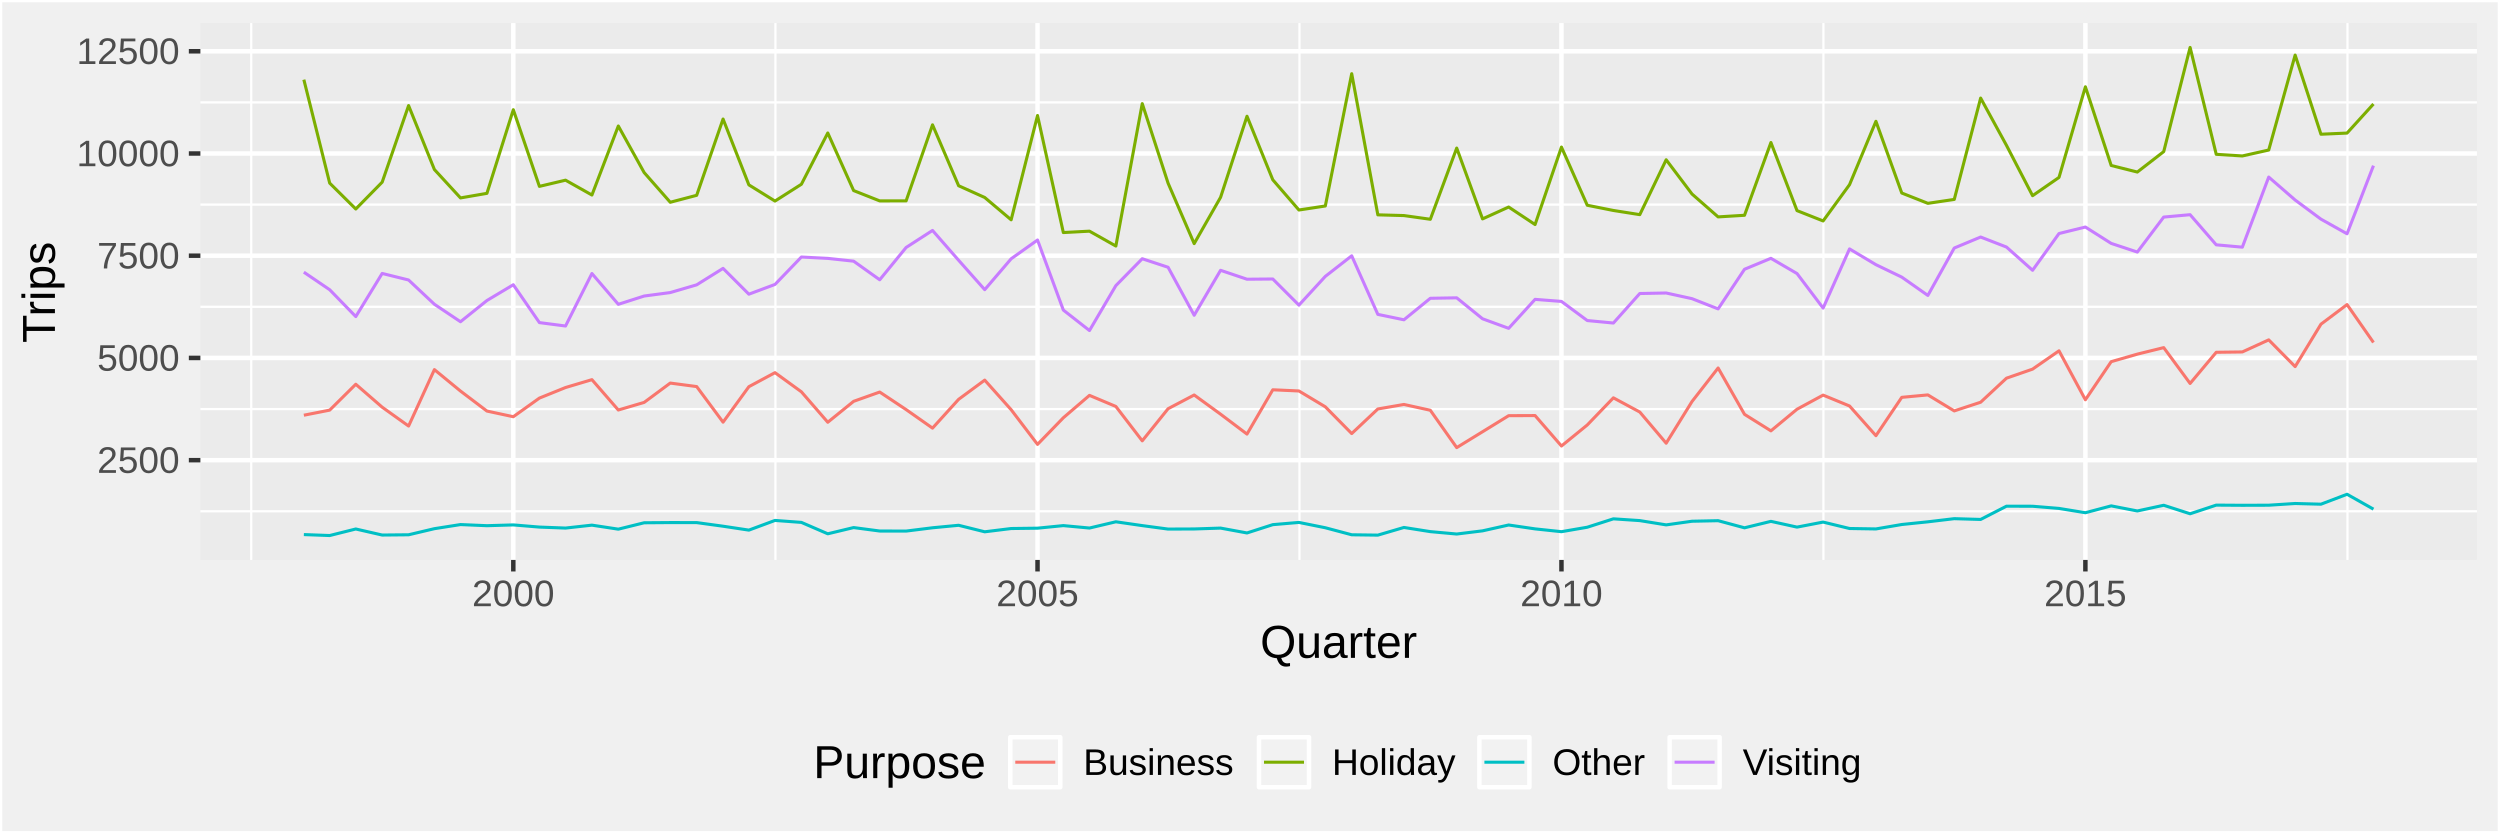
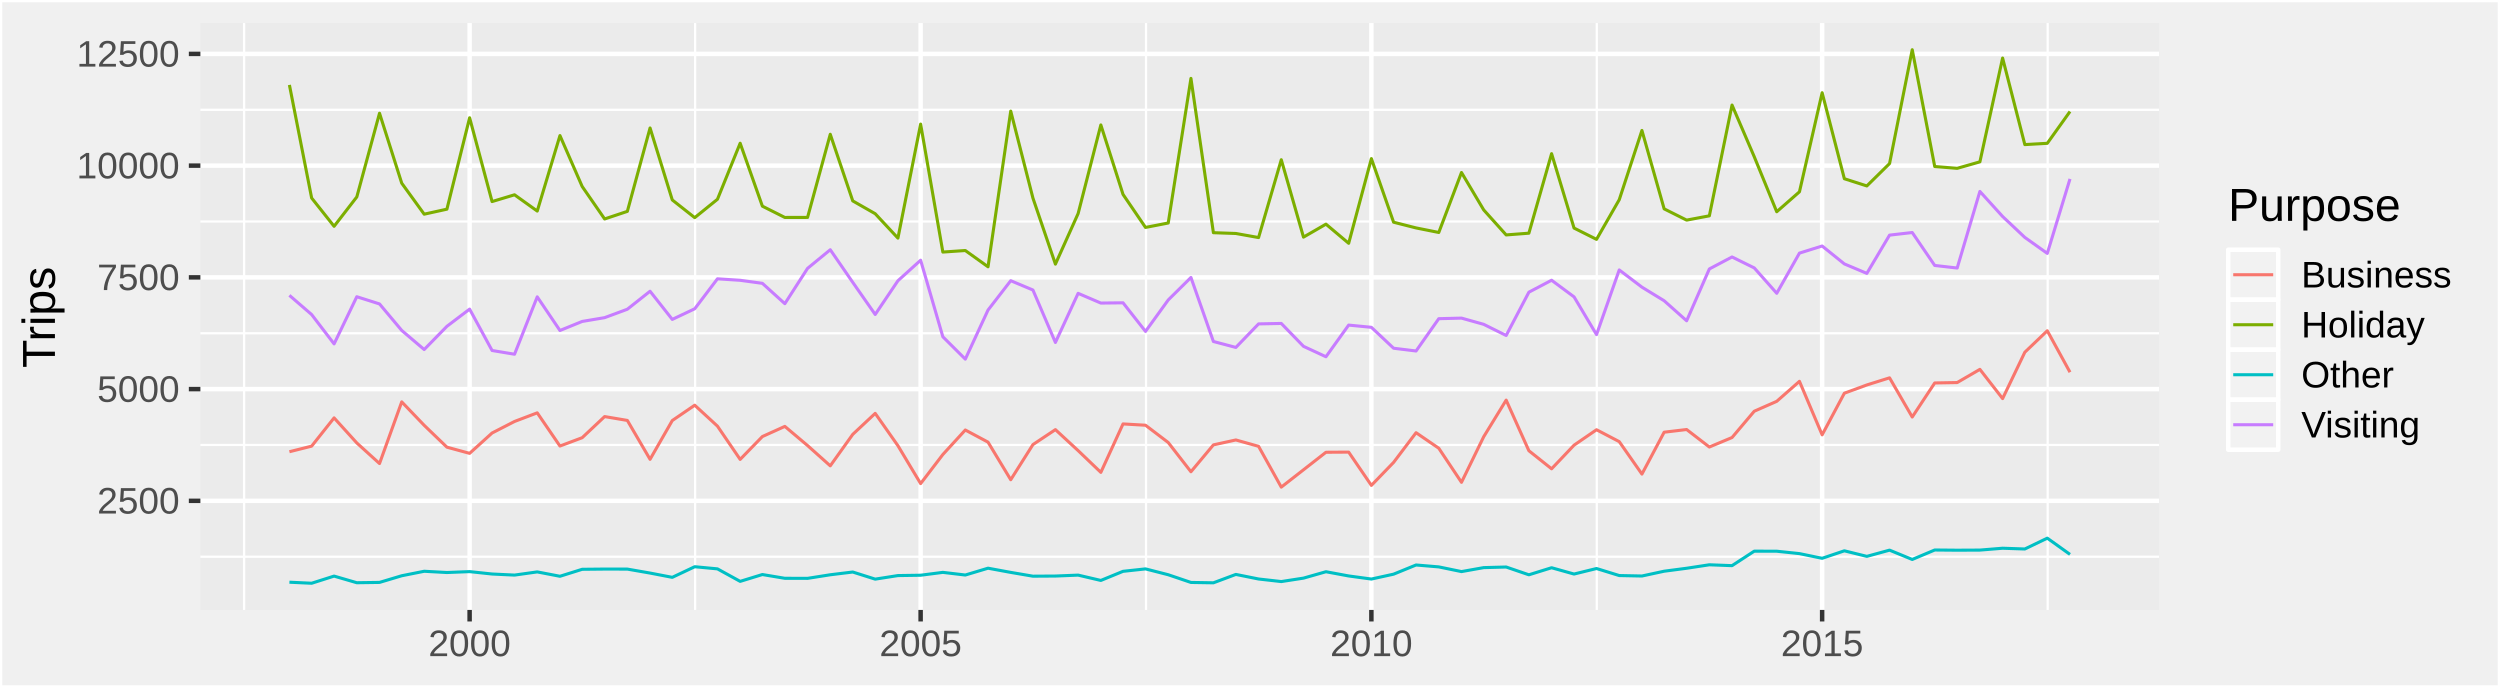
- <svg xmlns="http://www.w3.org/2000/svg" viewBox="0 0 864.00 288.00">
+ <svg xmlns="http://www.w3.org/2000/svg" viewBox="0 0 864.00 237.60">
  <defs>
    <style type="text/css">
    line, polyline, polygon, path, rect, circle {
      fill: none;
      stroke: #000000;
      stroke-linecap: round;
      stroke-linejoin: round;
      stroke-miterlimit: 10.00;
    }
  </style>
  </defs>
  <rect width="100%" height="100%" style="stroke: none; fill: none;" />
-   <rect x="0.00" y="0.00" width="864.00" height="288.00" style="stroke-width: 1.55; stroke: #FFFFFF;" />
+   <rect x="0.00" y="0.00" width="864.00" height="237.60" style="stroke-width: 1.55; stroke: #FFFFFF;" />
  <defs>
-     <clipPath id="cpNjkuMjV8ODU2LjAzfDE5My41Mnw3Ljk3">
-       <rect x="69.25" y="7.97" width="786.78" height="185.55" />
+     <clipPath id="cpNjkuMjV8NzQ2LjE2fDIxMC43OXw3Ljk3">
+       <rect x="69.25" y="7.97" width="676.91" height="202.82" />
    </clipPath>
  </defs>
-   <rect x="69.25" y="7.97" width="786.78" height="185.55" style="stroke-width: 1.55; stroke: none; fill: #EBEBEB;" clip-path="url(#cpNjkuMjV8ODU2LjAzfDE5My41Mnw3Ljk3)" />
-   <polyline points="69.25,176.69 856.03,176.69 " style="stroke-width: 0.78; stroke: #FFFFFF; stroke-linecap: butt;" clip-path="url(#cpNjkuMjV8ODU2LjAzfDE5My41Mnw3Ljk3)" />
-   <polyline points="69.25,141.37 856.03,141.37 " style="stroke-width: 0.78; stroke: #FFFFFF; stroke-linecap: butt;" clip-path="url(#cpNjkuMjV8ODU2LjAzfDE5My41Mnw3Ljk3)" />
-   <polyline points="69.25,106.04 856.03,106.04 " style="stroke-width: 0.78; stroke: #FFFFFF; stroke-linecap: butt;" clip-path="url(#cpNjkuMjV8ODU2LjAzfDE5My41Mnw3Ljk3)" />
-   <polyline points="69.25,70.71 856.03,70.71 " style="stroke-width: 0.78; stroke: #FFFFFF; stroke-linecap: butt;" clip-path="url(#cpNjkuMjV8ODU2LjAzfDE5My41Mnw3Ljk3)" />
-   <polyline points="69.25,35.38 856.03,35.38 " style="stroke-width: 0.78; stroke: #FFFFFF; stroke-linecap: butt;" clip-path="url(#cpNjkuMjV8ODU2LjAzfDE5My41Mnw3Ljk3)" />
-   <polyline points="86.82,193.52 86.82,7.97 " style="stroke-width: 0.78; stroke: #FFFFFF; stroke-linecap: butt;" clip-path="url(#cpNjkuMjV8ODU2LjAzfDE5My41Mnw3Ljk3)" />
-   <polyline points="267.99,193.52 267.99,7.97 " style="stroke-width: 0.78; stroke: #FFFFFF; stroke-linecap: butt;" clip-path="url(#cpNjkuMjV8ODU2LjAzfDE5My41Mnw3Ljk3)" />
-   <polyline points="449.10,193.52 449.10,7.97 " style="stroke-width: 0.78; stroke: #FFFFFF; stroke-linecap: butt;" clip-path="url(#cpNjkuMjV8ODU2LjAzfDE5My41Mnw3Ljk3)" />
-   <polyline points="630.17,193.52 630.17,7.97 " style="stroke-width: 0.78; stroke: #FFFFFF; stroke-linecap: butt;" clip-path="url(#cpNjkuMjV8ODU2LjAzfDE5My41Mnw3Ljk3)" />
-   <polyline points="811.29,193.52 811.29,7.97 " style="stroke-width: 0.78; stroke: #FFFFFF; stroke-linecap: butt;" clip-path="url(#cpNjkuMjV8ODU2LjAzfDE5My41Mnw3Ljk3)" />
-   <polyline points="69.25,159.03 856.03,159.03 " style="stroke-width: 1.55; stroke: #FFFFFF; stroke-linecap: butt;" clip-path="url(#cpNjkuMjV8ODU2LjAzfDE5My41Mnw3Ljk3)" />
-   <polyline points="69.25,123.70 856.03,123.70 " style="stroke-width: 1.55; stroke: #FFFFFF; stroke-linecap: butt;" clip-path="url(#cpNjkuMjV8ODU2LjAzfDE5My41Mnw3Ljk3)" />
-   <polyline points="69.25,88.37 856.03,88.37 " style="stroke-width: 1.55; stroke: #FFFFFF; stroke-linecap: butt;" clip-path="url(#cpNjkuMjV8ODU2LjAzfDE5My41Mnw3Ljk3)" />
-   <polyline points="69.25,53.05 856.03,53.05 " style="stroke-width: 1.55; stroke: #FFFFFF; stroke-linecap: butt;" clip-path="url(#cpNjkuMjV8ODU2LjAzfDE5My41Mnw3Ljk3)" />
-   <polyline points="69.25,17.72 856.03,17.72 " style="stroke-width: 1.55; stroke: #FFFFFF; stroke-linecap: butt;" clip-path="url(#cpNjkuMjV8ODU2LjAzfDE5My41Mnw3Ljk3)" />
-   <polyline points="177.40,193.52 177.40,7.97 " style="stroke-width: 1.55; stroke: #FFFFFF; stroke-linecap: butt;" clip-path="url(#cpNjkuMjV8ODU2LjAzfDE5My41Mnw3Ljk3)" />
-   <polyline points="358.57,193.52 358.57,7.97 " style="stroke-width: 1.55; stroke: #FFFFFF; stroke-linecap: butt;" clip-path="url(#cpNjkuMjV8ODU2LjAzfDE5My41Mnw3Ljk3)" />
-   <polyline points="539.64,193.52 539.64,7.97 " style="stroke-width: 1.55; stroke: #FFFFFF; stroke-linecap: butt;" clip-path="url(#cpNjkuMjV8ODU2LjAzfDE5My41Mnw3Ljk3)" />
-   <polyline points="720.71,193.52 720.71,7.97 " style="stroke-width: 1.55; stroke: #FFFFFF; stroke-linecap: butt;" clip-path="url(#cpNjkuMjV8ODU2LjAzfDE5My41Mnw3Ljk3)" />
-   <polyline points="105.01,143.50 113.94,141.74 122.96,132.80 132.08,140.72 141.21,147.24 150.13,127.74 159.15,135.15 168.28,142.06 177.40,144.02 186.42,137.58 195.45,133.93 204.57,131.21 213.69,141.70 222.62,139.07 231.64,132.39 240.77,133.60 249.89,145.90 258.81,133.64 267.84,128.79 276.96,135.41 286.08,145.93 295.01,138.70 304.03,135.49 313.15,141.55 322.28,147.96 331.30,138.01 340.32,131.37 349.45,141.59 358.57,153.58 367.49,144.38 376.52,136.64 385.64,140.47 394.76,152.35 403.69,141.25 412.71,136.51 421.83,143.14 430.96,150.02 439.88,134.71 448.91,135.12 458.03,140.59 467.15,149.84 476.18,141.34 485.20,139.78 494.32,141.79 503.44,154.69 512.37,149.21 521.39,143.66 530.52,143.62 539.64,154.14 548.56,146.87 557.59,137.49 566.71,142.40 575.83,153.17 584.76,138.76 593.78,127.18 602.90,143.19 612.03,148.90 621.05,141.43 630.07,136.55 639.20,140.31 648.32,150.57 657.25,137.32 666.27,136.48 675.39,142.01 684.51,139.01 693.44,130.70 702.46,127.57 711.59,121.24 720.71,138.16 729.63,124.99 738.66,122.39 747.78,120.14 756.90,132.52 765.93,121.75 774.95,121.63 784.07,117.46 793.20,126.70 802.12,112.04 811.14,105.26 820.27,118.36 " style="stroke-width: 1.07; stroke: #F8766D; stroke-linecap: butt;" clip-path="url(#cpNjkuMjV8ODU2LjAzfDE5My41Mnw3Ljk3)" />
-   <polyline points="105.01,27.53 113.94,63.28 122.96,72.23 132.08,62.95 141.21,36.49 150.13,58.59 159.15,68.40 168.28,66.82 177.40,37.92 186.42,64.41 195.45,62.27 204.57,67.40 213.69,43.55 222.62,59.64 231.64,69.90 240.77,67.50 249.89,41.14 258.81,63.89 267.84,69.49 276.96,63.68 286.08,45.96 295.01,65.86 304.03,69.43 313.15,69.42 322.28,43.14 331.30,64.19 340.32,68.25 349.45,75.96 358.57,39.92 367.49,80.37 376.52,79.89 385.64,85.03 394.76,35.82 403.69,63.31 412.71,84.19 421.83,68.19 430.96,40.18 439.88,62.14 448.91,72.58 458.03,71.19 467.15,25.47 476.18,74.25 485.20,74.50 494.32,75.78 503.44,51.18 512.37,75.65 521.39,71.55 530.52,77.60 539.64,50.83 548.56,70.94 557.59,72.74 566.71,74.18 575.83,55.22 584.76,67.05 593.78,74.96 602.90,74.40 612.03,49.26 621.05,72.79 630.07,76.36 639.20,63.82 648.32,41.93 657.25,66.71 666.27,70.27 675.39,68.92 684.51,33.90 693.44,50.24 702.46,67.63 711.59,61.32 720.71,30.00 729.63,57.19 738.66,59.46 747.78,52.40 756.90,16.40 765.93,53.33 774.95,53.90 784.07,51.85 793.20,19.04 802.12,46.39 811.14,45.99 820.27,35.94 " style="stroke-width: 1.07; stroke: #7CAE00; stroke-linecap: butt;" clip-path="url(#cpNjkuMjV8ODU2LjAzfDE5My41Mnw3Ljk3)" />
-   <polyline points="105.01,184.75 113.94,185.08 122.96,182.82 132.08,184.91 141.21,184.82 150.13,182.71 159.15,181.29 168.28,181.68 177.40,181.41 186.42,182.16 195.45,182.50 204.57,181.49 213.69,182.88 222.62,180.67 231.64,180.60 240.77,180.61 249.89,181.86 258.81,183.21 267.84,179.86 276.96,180.54 286.08,184.48 295.01,182.33 304.03,183.52 313.15,183.54 322.28,182.40 331.30,181.54 340.32,183.79 349.45,182.66 358.57,182.54 367.49,181.65 376.52,182.49 385.64,180.33 394.76,181.65 403.69,182.85 412.71,182.81 421.83,182.51 430.96,184.19 439.88,181.32 448.91,180.55 458.03,182.39 467.15,184.82 476.18,184.94 485.20,182.29 494.32,183.73 503.44,184.56 512.37,183.46 521.39,181.44 530.52,182.78 539.64,183.75 548.56,182.21 557.59,179.31 566.71,179.92 575.83,181.40 584.76,180.14 593.78,179.95 602.90,182.41 612.03,180.18 621.05,182.17 630.07,180.43 639.20,182.65 648.32,182.80 657.25,181.27 666.27,180.34 675.39,179.25 684.51,179.52 693.44,174.94 702.46,174.96 711.59,175.71 720.71,177.20 729.63,174.83 738.66,176.59 747.78,174.62 756.90,177.56 765.93,174.57 774.95,174.63 784.07,174.60 793.20,174.01 802.12,174.25 811.14,170.82 820.27,175.96 " style="stroke-width: 1.07; stroke: #00BFC4; stroke-linecap: butt;" clip-path="url(#cpNjkuMjV8ODU2LjAzfDE5My41Mnw3Ljk3)" />
-   <polyline points="105.01,94.06 113.94,100.13 122.96,109.41 132.08,94.50 141.21,96.77 150.13,105.15 159.15,111.19 168.28,103.86 177.40,98.41 186.42,111.49 195.45,112.67 204.57,94.53 213.69,105.17 222.62,102.31 231.64,101.11 240.77,98.44 249.89,92.75 258.81,101.67 267.84,98.30 276.96,88.83 286.08,89.30 295.01,90.26 304.03,96.69 313.15,85.53 322.28,79.64 331.30,89.95 340.32,100.11 349.45,89.44 358.57,82.95 367.49,107.16 376.52,114.23 385.64,98.71 394.76,89.42 403.69,92.37 412.71,108.95 421.83,93.42 430.96,96.50 439.88,96.42 448.91,105.45 458.03,95.52 467.15,88.41 476.18,108.65 485.20,110.52 494.32,103.09 503.44,102.93 512.37,110.17 521.39,113.47 530.52,103.46 539.64,104.17 548.56,110.78 557.59,111.64 566.71,101.44 575.83,101.26 584.76,103.22 593.78,106.75 602.90,93.06 612.03,89.28 621.05,94.54 630.07,106.47 639.20,86.02 648.32,91.47 657.25,95.77 666.27,102.10 675.39,85.72 684.51,81.92 693.44,85.38 702.46,93.41 711.59,80.71 720.71,78.46 729.63,84.12 738.66,87.11 747.78,75.02 756.90,74.20 765.93,84.61 774.95,85.42 784.07,61.20 793.20,69.13 802.12,75.74 811.14,80.79 820.27,57.25 " style="stroke-width: 1.07; stroke: #C77CFF; stroke-linecap: butt;" clip-path="url(#cpNjkuMjV8ODU2LjAzfDE5My41Mnw3Ljk3)" />
+   <rect x="69.25" y="7.97" width="676.91" height="202.82" style="stroke-width: 1.55; stroke: none; fill: #EBEBEB;" clip-path="url(#cpNjkuMjV8NzQ2LjE2fDIxMC43OXw3Ljk3)" />
+   <polyline points="69.25,192.40 746.16,192.40 " style="stroke-width: 0.78; stroke: #FFFFFF; stroke-linecap: butt;" clip-path="url(#cpNjkuMjV8NzQ2LjE2fDIxMC43OXw3Ljk3)" />
+   <polyline points="69.25,153.78 746.16,153.78 " style="stroke-width: 0.78; stroke: #FFFFFF; stroke-linecap: butt;" clip-path="url(#cpNjkuMjV8NzQ2LjE2fDIxMC43OXw3Ljk3)" />
+   <polyline points="69.25,115.17 746.16,115.17 " style="stroke-width: 0.78; stroke: #FFFFFF; stroke-linecap: butt;" clip-path="url(#cpNjkuMjV8NzQ2LjE2fDIxMC43OXw3Ljk3)" />
+   <polyline points="69.25,76.55 746.16,76.55 " style="stroke-width: 0.78; stroke: #FFFFFF; stroke-linecap: butt;" clip-path="url(#cpNjkuMjV8NzQ2LjE2fDIxMC43OXw3Ljk3)" />
+   <polyline points="69.25,37.94 746.16,37.94 " style="stroke-width: 0.78; stroke: #FFFFFF; stroke-linecap: butt;" clip-path="url(#cpNjkuMjV8NzQ2LjE2fDIxMC43OXw3Ljk3)" />
+   <polyline points="84.36,210.79 84.36,7.97 " style="stroke-width: 0.78; stroke: #FFFFFF; stroke-linecap: butt;" clip-path="url(#cpNjkuMjV8NzQ2LjE2fDIxMC43OXw3Ljk3)" />
+   <polyline points="240.23,210.79 240.23,7.97 " style="stroke-width: 0.78; stroke: #FFFFFF; stroke-linecap: butt;" clip-path="url(#cpNjkuMjV8NzQ2LjE2fDIxMC43OXw3Ljk3)" />
+   <polyline points="396.06,210.79 396.06,7.97 " style="stroke-width: 0.78; stroke: #FFFFFF; stroke-linecap: butt;" clip-path="url(#cpNjkuMjV8NzQ2LjE2fDIxMC43OXw3Ljk3)" />
+   <polyline points="551.84,210.79 551.84,7.97 " style="stroke-width: 0.78; stroke: #FFFFFF; stroke-linecap: butt;" clip-path="url(#cpNjkuMjV8NzQ2LjE2fDIxMC43OXw3Ljk3)" />
+   <polyline points="707.67,210.79 707.67,7.97 " style="stroke-width: 0.78; stroke: #FFFFFF; stroke-linecap: butt;" clip-path="url(#cpNjkuMjV8NzQ2LjE2fDIxMC43OXw3Ljk3)" />
+   <polyline points="69.25,173.09 746.16,173.09 " style="stroke-width: 1.55; stroke: #FFFFFF; stroke-linecap: butt;" clip-path="url(#cpNjkuMjV8NzQ2LjE2fDIxMC43OXw3Ljk3)" />
+   <polyline points="69.25,134.48 746.16,134.48 " style="stroke-width: 1.55; stroke: #FFFFFF; stroke-linecap: butt;" clip-path="url(#cpNjkuMjV8NzQ2LjE2fDIxMC43OXw3Ljk3)" />
+   <polyline points="69.25,95.86 746.16,95.86 " style="stroke-width: 1.55; stroke: #FFFFFF; stroke-linecap: butt;" clip-path="url(#cpNjkuMjV8NzQ2LjE2fDIxMC43OXw3Ljk3)" />
+   <polyline points="69.25,57.24 746.16,57.24 " style="stroke-width: 1.55; stroke: #FFFFFF; stroke-linecap: butt;" clip-path="url(#cpNjkuMjV8NzQ2LjE2fDIxMC43OXw3Ljk3)" />
+   <polyline points="69.25,18.63 746.16,18.63 " style="stroke-width: 1.55; stroke: #FFFFFF; stroke-linecap: butt;" clip-path="url(#cpNjkuMjV8NzQ2LjE2fDIxMC43OXw3Ljk3)" />
+   <polyline points="162.30,210.79 162.30,7.97 " style="stroke-width: 1.55; stroke: #FFFFFF; stroke-linecap: butt;" clip-path="url(#cpNjkuMjV8NzQ2LjE2fDIxMC43OXw3Ljk3)" />
+   <polyline points="318.17,210.79 318.17,7.97 " style="stroke-width: 1.55; stroke: #FFFFFF; stroke-linecap: butt;" clip-path="url(#cpNjkuMjV8NzQ2LjE2fDIxMC43OXw3Ljk3)" />
+   <polyline points="473.95,210.79 473.95,7.97 " style="stroke-width: 1.55; stroke: #FFFFFF; stroke-linecap: butt;" clip-path="url(#cpNjkuMjV8NzQ2LjE2fDIxMC43OXw3Ljk3)" />
+   <polyline points="629.73,210.79 629.73,7.97 " style="stroke-width: 1.55; stroke: #FFFFFF; stroke-linecap: butt;" clip-path="url(#cpNjkuMjV8NzQ2LjE2fDIxMC43OXw3Ljk3)" />
+   <polyline points="100.02,156.12 107.70,154.19 115.46,144.42 123.31,153.08 131.16,160.20 138.84,138.89 146.60,146.99 154.45,154.54 162.30,156.68 170.06,149.65 177.82,145.66 185.67,142.68 193.52,154.15 201.20,151.27 208.96,143.97 216.81,145.30 224.66,158.74 232.34,145.34 240.10,140.04 247.95,147.27 255.80,158.77 263.48,150.87 271.24,147.36 279.09,153.98 286.94,160.99 294.71,150.12 302.47,142.86 310.32,154.03 318.17,167.13 325.85,157.08 333.61,148.61 341.46,152.80 349.31,165.79 356.98,153.65 364.75,148.48 372.60,155.73 380.45,163.25 388.12,146.51 395.89,146.96 403.74,152.93 411.59,163.04 419.35,153.75 427.11,152.05 434.96,154.25 442.81,168.35 450.49,162.36 458.25,156.30 466.10,156.25 473.95,167.75 481.63,159.80 489.39,149.54 497.24,154.91 505.09,166.69 512.77,150.93 520.53,138.28 528.38,155.77 536.23,162.02 543.99,153.85 551.76,148.52 559.61,152.63 567.45,163.84 575.13,149.37 582.90,148.44 590.75,154.49 598.59,151.21 606.27,142.12 614.04,138.70 621.89,131.79 629.73,150.28 637.41,135.89 645.18,133.04 653.03,130.58 660.87,144.12 668.64,132.35 676.40,132.21 684.25,127.65 692.10,137.75 699.78,121.73 707.54,114.31 715.39,128.64 " style="stroke-width: 1.07; stroke: #F8766D; stroke-linecap: butt;" clip-path="url(#cpNjkuMjV8NzQ2LjE2fDIxMC43OXw3Ljk3)" />
+   <polyline points="100.02,29.35 107.70,68.43 115.46,78.21 123.31,68.06 131.16,39.14 138.84,63.31 146.60,74.02 154.45,72.29 162.30,40.70 170.06,69.66 177.82,67.32 185.67,72.94 193.52,46.86 201.20,64.45 208.96,75.67 216.81,73.05 224.66,44.23 232.34,69.10 240.10,75.22 247.95,68.87 255.80,49.50 263.48,71.25 271.24,75.15 279.09,75.14 286.94,46.41 294.71,69.43 302.47,73.86 310.32,82.29 318.17,42.89 325.85,87.11 333.61,86.58 341.46,92.20 349.31,38.41 356.98,68.46 364.75,91.28 372.60,73.80 380.45,43.18 388.12,67.19 395.89,78.60 403.74,77.07 411.59,27.10 419.35,80.42 427.11,80.69 434.96,82.10 442.81,55.21 450.49,81.95 458.25,77.47 466.10,84.08 473.95,54.82 481.63,76.80 489.39,78.77 497.24,80.34 505.09,59.62 512.77,72.55 520.53,81.19 528.38,80.59 536.23,53.11 543.99,78.82 551.76,82.72 559.61,69.02 567.45,45.09 575.13,72.18 582.90,76.07 590.75,74.59 598.59,36.31 606.27,54.17 614.04,73.18 621.89,66.29 629.73,32.05 637.41,61.77 645.18,64.26 653.03,56.53 660.87,17.19 668.64,57.55 676.40,58.18 684.25,55.93 692.10,20.07 699.78,49.97 707.54,49.53 715.39,38.54 " style="stroke-width: 1.07; stroke: #7CAE00; stroke-linecap: butt;" clip-path="url(#cpNjkuMjV8NzQ2LjE2fDIxMC43OXw3Ljk3)" />
+   <polyline points="100.02,201.21 107.70,201.57 115.46,199.10 123.31,201.39 131.16,201.28 138.84,198.98 146.60,197.43 154.45,197.86 162.30,197.55 170.06,198.38 177.82,198.75 185.67,197.65 193.52,199.16 201.20,196.75 208.96,196.67 216.81,196.68 224.66,198.05 232.34,199.53 240.10,195.86 247.95,196.60 255.80,200.92 263.48,198.56 271.24,199.86 279.09,199.88 286.94,198.64 294.71,197.69 302.47,200.15 310.32,198.92 318.17,198.80 325.85,197.81 333.61,198.73 341.46,196.37 349.31,197.82 356.98,199.13 364.75,199.08 372.60,198.76 380.45,200.60 388.12,197.45 395.89,196.61 403.74,198.63 411.59,201.29 419.35,201.42 427.11,198.52 434.96,200.10 442.81,200.99 450.49,199.80 458.25,197.59 466.10,199.05 473.95,200.12 481.63,198.43 489.39,195.26 497.24,195.92 505.09,197.54 512.77,196.17 520.53,195.96 528.38,198.65 536.23,196.21 543.99,198.39 551.76,196.48 559.61,198.91 567.45,199.07 575.13,197.41 582.90,196.39 590.75,195.19 598.59,195.49 606.27,190.48 614.04,190.50 621.89,191.33 629.73,192.95 637.41,190.36 645.18,192.28 653.03,190.13 660.87,193.35 668.64,190.08 676.40,190.15 684.25,190.11 692.10,189.47 699.78,189.73 707.54,185.99 715.39,191.60 " style="stroke-width: 1.07; stroke: #00BFC4; stroke-linecap: butt;" clip-path="url(#cpNjkuMjV8NzQ2LjE2fDIxMC43OXw3Ljk3)" />
+   <polyline points="100.02,102.07 107.70,108.71 115.46,118.85 123.31,102.55 131.16,105.04 138.84,114.20 146.60,120.80 154.45,112.78 162.30,106.83 170.06,121.13 177.82,122.42 185.67,102.59 193.52,114.22 201.20,111.09 208.96,109.78 216.81,106.87 224.66,100.65 232.34,110.39 240.10,106.71 247.95,96.36 255.80,96.87 263.48,97.92 271.24,104.95 279.09,92.75 286.94,86.31 294.71,97.58 302.47,108.68 310.32,97.03 318.17,89.93 325.85,116.39 333.61,124.12 341.46,107.16 349.31,97.01 356.98,100.23 364.75,118.35 372.60,101.38 380.45,104.74 388.12,104.65 395.89,114.53 403.74,103.67 411.59,95.90 419.35,118.02 427.11,120.07 434.96,111.94 442.81,111.78 450.49,119.69 458.25,123.29 466.10,112.35 473.95,113.12 481.63,120.35 489.39,121.30 497.24,110.14 505.09,109.94 512.77,112.09 520.53,115.94 528.38,100.98 536.23,96.85 543.99,102.60 551.76,115.64 559.61,93.29 567.45,99.24 575.13,103.94 582.90,110.86 590.75,92.95 598.59,88.81 606.27,92.59 614.04,101.36 621.89,87.48 629.73,85.02 637.41,91.21 645.18,94.48 653.03,81.26 660.87,80.36 668.64,91.74 676.40,92.63 684.25,66.16 692.10,74.82 699.78,82.05 707.54,87.57 715.39,61.83 " style="stroke-width: 1.07; stroke: #C77CFF; stroke-linecap: butt;" clip-path="url(#cpNjkuMjV8NzQ2LjE2fDIxMC43OXw3Ljk3)" />
  <defs>
-     <clipPath id="cpMC4wMHw4NjQuMDB8Mjg4LjAwfDAuMDA=">
-       <rect x="0.00" y="0.00" width="864.00" height="288.00" />
+     <clipPath id="cpMC4wMHw4NjQuMDB8MjM3LjYwfDAuMDA=">
+       <rect x="0.00" y="0.00" width="864.00" height="237.60" />
    </clipPath>
  </defs>
-   <g clip-path="url(#cpMC4wMHw4NjQuMDB8Mjg4LjAwfDAuMDA=)">
-     <text x="33.60" y="163.43" style="font-size: 12.80px; fill: #4D4D4D; font-family: Arimo;" textLength="28.48px" lengthAdjust="spacingAndGlyphs">2500</text>
+   <g clip-path="url(#cpMC4wMHw4NjQuMDB8MjM3LjYwfDAuMDA=)">
+     <text x="33.60" y="177.49" style="font-size: 12.80px; fill: #4D4D4D; font-family: Arimo;" textLength="28.48px" lengthAdjust="spacingAndGlyphs">2500</text>
  </g>
-   <g clip-path="url(#cpMC4wMHw4NjQuMDB8Mjg4LjAwfDAuMDA=)">
-     <text x="33.60" y="128.11" style="font-size: 12.80px; fill: #4D4D4D; font-family: Arimo;" textLength="28.48px" lengthAdjust="spacingAndGlyphs">5000</text>
+   <g clip-path="url(#cpMC4wMHw4NjQuMDB8MjM3LjYwfDAuMDA=)">
+     <text x="33.60" y="138.88" style="font-size: 12.80px; fill: #4D4D4D; font-family: Arimo;" textLength="28.48px" lengthAdjust="spacingAndGlyphs">5000</text>
  </g>
-   <g clip-path="url(#cpMC4wMHw4NjQuMDB8Mjg4LjAwfDAuMDA=)">
-     <text x="33.60" y="92.78" style="font-size: 12.80px; fill: #4D4D4D; font-family: Arimo;" textLength="28.48px" lengthAdjust="spacingAndGlyphs">7500</text>
+   <g clip-path="url(#cpMC4wMHw4NjQuMDB8MjM3LjYwfDAuMDA=)">
+     <text x="33.60" y="100.26" style="font-size: 12.80px; fill: #4D4D4D; font-family: Arimo;" textLength="28.48px" lengthAdjust="spacingAndGlyphs">7500</text>
  </g>
-   <g clip-path="url(#cpMC4wMHw4NjQuMDB8Mjg4LjAwfDAuMDA=)">
-     <text x="26.48" y="57.45" style="font-size: 12.80px; fill: #4D4D4D; font-family: Arimo;" textLength="35.59px" lengthAdjust="spacingAndGlyphs">10000</text>
+   <g clip-path="url(#cpMC4wMHw4NjQuMDB8MjM3LjYwfDAuMDA=)">
+     <text x="26.48" y="61.65" style="font-size: 12.80px; fill: #4D4D4D; font-family: Arimo;" textLength="35.59px" lengthAdjust="spacingAndGlyphs">10000</text>
  </g>
-   <g clip-path="url(#cpMC4wMHw4NjQuMDB8Mjg4LjAwfDAuMDA=)">
-     <text x="26.48" y="22.12" style="font-size: 12.80px; fill: #4D4D4D; font-family: Arimo;" textLength="35.59px" lengthAdjust="spacingAndGlyphs">12500</text>
+   <g clip-path="url(#cpMC4wMHw4NjQuMDB8MjM3LjYwfDAuMDA=)">
+     <text x="26.48" y="23.03" style="font-size: 12.80px; fill: #4D4D4D; font-family: Arimo;" textLength="35.59px" lengthAdjust="spacingAndGlyphs">12500</text>
  </g>
-   <polyline points="65.26,159.03 69.25,159.03 " style="stroke-width: 1.55; stroke: #333333; stroke-linecap: butt;" clip-path="url(#cpMC4wMHw4NjQuMDB8Mjg4LjAwfDAuMDA=)" />
-   <polyline points="65.26,123.70 69.25,123.70 " style="stroke-width: 1.55; stroke: #333333; stroke-linecap: butt;" clip-path="url(#cpMC4wMHw4NjQuMDB8Mjg4LjAwfDAuMDA=)" />
-   <polyline points="65.26,88.37 69.25,88.37 " style="stroke-width: 1.55; stroke: #333333; stroke-linecap: butt;" clip-path="url(#cpMC4wMHw4NjQuMDB8Mjg4LjAwfDAuMDA=)" />
-   <polyline points="65.26,53.05 69.25,53.05 " style="stroke-width: 1.55; stroke: #333333; stroke-linecap: butt;" clip-path="url(#cpMC4wMHw4NjQuMDB8Mjg4LjAwfDAuMDA=)" />
-   <polyline points="65.26,17.72 69.25,17.72 " style="stroke-width: 1.55; stroke: #333333; stroke-linecap: butt;" clip-path="url(#cpMC4wMHw4NjQuMDB8Mjg4LjAwfDAuMDA=)" />
-   <polyline points="177.40,197.50 177.40,193.52 " style="stroke-width: 1.55; stroke: #333333; stroke-linecap: butt;" clip-path="url(#cpMC4wMHw4NjQuMDB8Mjg4LjAwfDAuMDA=)" />
-   <polyline points="358.57,197.50 358.57,193.52 " style="stroke-width: 1.55; stroke: #333333; stroke-linecap: butt;" clip-path="url(#cpMC4wMHw4NjQuMDB8Mjg4LjAwfDAuMDA=)" />
-   <polyline points="539.64,197.50 539.64,193.52 " style="stroke-width: 1.55; stroke: #333333; stroke-linecap: butt;" clip-path="url(#cpMC4wMHw4NjQuMDB8Mjg4LjAwfDAuMDA=)" />
-   <polyline points="720.71,197.50 720.71,193.52 " style="stroke-width: 1.55; stroke: #333333; stroke-linecap: butt;" clip-path="url(#cpMC4wMHw4NjQuMDB8Mjg4LjAwfDAuMDA=)" />
-   <g clip-path="url(#cpMC4wMHw4NjQuMDB8Mjg4LjAwfDAuMDA=)">
-     <text x="163.16" y="209.50" style="font-size: 12.80px; fill: #4D4D4D; font-family: Arimo;" textLength="28.48px" lengthAdjust="spacingAndGlyphs">2000</text>
+   <polyline points="65.26,173.09 69.25,173.09 " style="stroke-width: 1.55; stroke: #333333; stroke-linecap: butt;" clip-path="url(#cpMC4wMHw4NjQuMDB8MjM3LjYwfDAuMDA=)" />
+   <polyline points="65.26,134.48 69.25,134.48 " style="stroke-width: 1.55; stroke: #333333; stroke-linecap: butt;" clip-path="url(#cpMC4wMHw4NjQuMDB8MjM3LjYwfDAuMDA=)" />
+   <polyline points="65.26,95.86 69.25,95.86 " style="stroke-width: 1.55; stroke: #333333; stroke-linecap: butt;" clip-path="url(#cpMC4wMHw4NjQuMDB8MjM3LjYwfDAuMDA=)" />
+   <polyline points="65.26,57.24 69.25,57.24 " style="stroke-width: 1.55; stroke: #333333; stroke-linecap: butt;" clip-path="url(#cpMC4wMHw4NjQuMDB8MjM3LjYwfDAuMDA=)" />
+   <polyline points="65.26,18.63 69.25,18.63 " style="stroke-width: 1.55; stroke: #333333; stroke-linecap: butt;" clip-path="url(#cpMC4wMHw4NjQuMDB8MjM3LjYwfDAuMDA=)" />
+   <polyline points="162.30,214.78 162.30,210.79 " style="stroke-width: 1.55; stroke: #333333; stroke-linecap: butt;" clip-path="url(#cpMC4wMHw4NjQuMDB8MjM3LjYwfDAuMDA=)" />
+   <polyline points="318.17,214.78 318.17,210.79 " style="stroke-width: 1.55; stroke: #333333; stroke-linecap: butt;" clip-path="url(#cpMC4wMHw4NjQuMDB8MjM3LjYwfDAuMDA=)" />
+   <polyline points="473.95,214.78 473.95,210.79 " style="stroke-width: 1.55; stroke: #333333; stroke-linecap: butt;" clip-path="url(#cpMC4wMHw4NjQuMDB8MjM3LjYwfDAuMDA=)" />
+   <polyline points="629.73,214.78 629.73,210.79 " style="stroke-width: 1.55; stroke: #333333; stroke-linecap: butt;" clip-path="url(#cpMC4wMHw4NjQuMDB8MjM3LjYwfDAuMDA=)" />
+   <g clip-path="url(#cpMC4wMHw4NjQuMDB8MjM3LjYwfDAuMDA=)">
+     <text x="148.06" y="226.77" style="font-size: 12.80px; fill: #4D4D4D; font-family: Arimo;" textLength="28.48px" lengthAdjust="spacingAndGlyphs">2000</text>
  </g>
-   <g clip-path="url(#cpMC4wMHw4NjQuMDB8Mjg4LjAwfDAuMDA=)">
-     <text x="344.33" y="209.50" style="font-size: 12.80px; fill: #4D4D4D; font-family: Arimo;" textLength="28.48px" lengthAdjust="spacingAndGlyphs">2005</text>
+   <g clip-path="url(#cpMC4wMHw4NjQuMDB8MjM3LjYwfDAuMDA=)">
+     <text x="303.93" y="226.77" style="font-size: 12.80px; fill: #4D4D4D; font-family: Arimo;" textLength="28.48px" lengthAdjust="spacingAndGlyphs">2005</text>
  </g>
-   <g clip-path="url(#cpMC4wMHw4NjQuMDB8Mjg4LjAwfDAuMDA=)">
-     <text x="525.40" y="209.50" style="font-size: 12.80px; fill: #4D4D4D; font-family: Arimo;" textLength="28.48px" lengthAdjust="spacingAndGlyphs">2010</text>
+   <g clip-path="url(#cpMC4wMHw4NjQuMDB8MjM3LjYwfDAuMDA=)">
+     <text x="459.71" y="226.77" style="font-size: 12.80px; fill: #4D4D4D; font-family: Arimo;" textLength="28.48px" lengthAdjust="spacingAndGlyphs">2010</text>
  </g>
-   <g clip-path="url(#cpMC4wMHw4NjQuMDB8Mjg4LjAwfDAuMDA=)">
-     <text x="706.47" y="209.50" style="font-size: 12.80px; fill: #4D4D4D; font-family: Arimo;" textLength="28.48px" lengthAdjust="spacingAndGlyphs">2015</text>
+   <g clip-path="url(#cpMC4wMHw4NjQuMDB8MjM3LjYwfDAuMDA=)">
+     <text x="615.50" y="226.77" style="font-size: 12.80px; fill: #4D4D4D; font-family: Arimo;" textLength="28.48px" lengthAdjust="spacingAndGlyphs">2015</text>
  </g>
-   <g clip-path="url(#cpMC4wMHw4NjQuMDB8Mjg4LjAwfDAuMDA=)">
-     <text x="435.52" y="227.35" style="font-size: 16.00px; font-family: Arimo;" textLength="54.24px" lengthAdjust="spacingAndGlyphs">Quarter</text>
+   <g clip-path="url(#cpMC4wMHw4NjQuMDB8MjM3LjYwfDAuMDA=)">
+     <text transform="translate(18.98,127.16) rotate(-90)" style="font-size: 16.00px; font-family: Arimo;" textLength="35.55px" lengthAdjust="spacingAndGlyphs">Trips</text>
  </g>
-   <g clip-path="url(#cpMC4wMHw4NjQuMDB8Mjg4LjAwfDAuMDA=)">
-     <text transform="translate(18.98,118.52) rotate(-90)" style="font-size: 16.00px; font-family: Arimo;" textLength="35.55px" lengthAdjust="spacingAndGlyphs">Trips</text>
+   <rect x="762.10" y="55.36" width="93.93" height="108.04" style="stroke-width: 1.55; stroke: none;" clip-path="url(#cpMC4wMHw4NjQuMDB8MjM3LjYwfDAuMDA=)" />
+   <g clip-path="url(#cpMC4wMHw4NjQuMDB8MjM3LjYwfDAuMDA=)">
+     <text x="770.07" y="76.34" style="font-size: 16.00px; font-family: Arimo;" textLength="59.59px" lengthAdjust="spacingAndGlyphs">Purpose</text>
  </g>
-   <rect x="273.14" y="246.81" width="378.99" height="33.22" style="stroke-width: 1.55; stroke: none;" clip-path="url(#cpMC4wMHw4NjQuMDB8Mjg4LjAwfDAuMDA=)" />
-   <g clip-path="url(#cpMC4wMHw4NjQuMDB8Mjg4LjAwfDAuMDA=)">
-     <text x="281.11" y="268.92" style="font-size: 16.00px; font-family: Arimo;" textLength="59.59px" lengthAdjust="spacingAndGlyphs">Purpose</text>
+   <rect x="770.07" y="86.31" width="17.28" height="17.28" style="stroke-width: 1.55; stroke: #FFFFFF; fill: #F2F2F2;" clip-path="url(#cpMC4wMHw4NjQuMDB8MjM3LjYwfDAuMDA=)" />
+   <line x1="771.80" y1="94.95" x2="785.62" y2="94.95" style="stroke-width: 1.07; stroke: #F8766D; stroke-linecap: butt;" clip-path="url(#cpMC4wMHw4NjQuMDB8MjM3LjYwfDAuMDA=)" />
+   <rect x="770.07" y="103.59" width="17.28" height="17.28" style="stroke-width: 1.55; stroke: #FFFFFF; fill: #F2F2F2;" clip-path="url(#cpMC4wMHw4NjQuMDB8MjM3LjYwfDAuMDA=)" />
+   <line x1="771.80" y1="112.23" x2="785.62" y2="112.23" style="stroke-width: 1.07; stroke: #7CAE00; stroke-linecap: butt;" clip-path="url(#cpMC4wMHw4NjQuMDB8MjM3LjYwfDAuMDA=)" />
+   <rect x="770.07" y="120.87" width="17.28" height="17.28" style="stroke-width: 1.55; stroke: #FFFFFF; fill: #F2F2F2;" clip-path="url(#cpMC4wMHw4NjQuMDB8MjM3LjYwfDAuMDA=)" />
+   <line x1="771.80" y1="129.51" x2="785.62" y2="129.51" style="stroke-width: 1.07; stroke: #00BFC4; stroke-linecap: butt;" clip-path="url(#cpMC4wMHw4NjQuMDB8MjM3LjYwfDAuMDA=)" />
+   <rect x="770.07" y="138.15" width="17.28" height="17.28" style="stroke-width: 1.55; stroke: #FFFFFF; fill: #F2F2F2;" clip-path="url(#cpMC4wMHw4NjQuMDB8MjM3LjYwfDAuMDA=)" />
+   <line x1="771.80" y1="146.79" x2="785.62" y2="146.79" style="stroke-width: 1.07; stroke: #C77CFF; stroke-linecap: butt;" clip-path="url(#cpMC4wMHw4NjQuMDB8MjM3LjYwfDAuMDA=)" />
+   <g clip-path="url(#cpMC4wMHw4NjQuMDB8MjM3LjYwfDAuMDA=)">
+     <text x="795.32" y="99.35" style="font-size: 12.80px; font-family: Arimo;" textLength="51.94px" lengthAdjust="spacingAndGlyphs">Business</text>
  </g>
-   <rect x="349.15" y="254.78" width="17.28" height="17.28" style="stroke-width: 1.55; stroke: #FFFFFF; fill: #F2F2F2;" clip-path="url(#cpMC4wMHw4NjQuMDB8Mjg4LjAwfDAuMDA=)" />
-   <line x1="350.88" y1="263.42" x2="364.70" y2="263.42" style="stroke-width: 1.07; stroke: #F8766D; stroke-linecap: butt;" clip-path="url(#cpMC4wMHw4NjQuMDB8Mjg4LjAwfDAuMDA=)" />
-   <rect x="435.11" y="254.78" width="17.28" height="17.28" style="stroke-width: 1.55; stroke: #FFFFFF; fill: #F2F2F2;" clip-path="url(#cpMC4wMHw4NjQuMDB8Mjg4LjAwfDAuMDA=)" />
-   <line x1="436.84" y1="263.42" x2="450.66" y2="263.42" style="stroke-width: 1.07; stroke: #7CAE00; stroke-linecap: butt;" clip-path="url(#cpMC4wMHw4NjQuMDB8Mjg4LjAwfDAuMDA=)" />
-   <rect x="511.28" y="254.78" width="17.28" height="17.28" style="stroke-width: 1.55; stroke: #FFFFFF; fill: #F2F2F2;" clip-path="url(#cpMC4wMHw4NjQuMDB8Mjg4LjAwfDAuMDA=)" />
-   <line x1="513.01" y1="263.42" x2="526.83" y2="263.42" style="stroke-width: 1.07; stroke: #00BFC4; stroke-linecap: butt;" clip-path="url(#cpMC4wMHw4NjQuMDB8Mjg4LjAwfDAuMDA=)" />
-   <rect x="577.02" y="254.78" width="17.28" height="17.28" style="stroke-width: 1.55; stroke: #FFFFFF; fill: #F2F2F2;" clip-path="url(#cpMC4wMHw4NjQuMDB8Mjg4LjAwfDAuMDA=)" />
-   <line x1="578.74" y1="263.42" x2="592.57" y2="263.42" style="stroke-width: 1.07; stroke: #C77CFF; stroke-linecap: butt;" clip-path="url(#cpMC4wMHw4NjQuMDB8Mjg4LjAwfDAuMDA=)" />
-   <g clip-path="url(#cpMC4wMHw4NjQuMDB8Mjg4LjAwfDAuMDA=)">
-     <text x="374.40" y="267.82" style="font-size: 12.80px; font-family: Arimo;" textLength="51.94px" lengthAdjust="spacingAndGlyphs">Business</text>
+   <g clip-path="url(#cpMC4wMHw4NjQuMDB8MjM3LjYwfDAuMDA=)">
+     <text x="795.32" y="116.63" style="font-size: 12.80px; font-family: Arimo;" textLength="42.69px" lengthAdjust="spacingAndGlyphs">Holiday</text>
  </g>
-   <g clip-path="url(#cpMC4wMHw4NjQuMDB8Mjg4LjAwfDAuMDA=)">
-     <text x="460.36" y="267.82" style="font-size: 12.80px; font-family: Arimo;" textLength="42.69px" lengthAdjust="spacingAndGlyphs">Holiday</text>
+   <g clip-path="url(#cpMC4wMHw4NjQuMDB8MjM3LjYwfDAuMDA=)">
+     <text x="795.32" y="133.91" style="font-size: 12.80px; font-family: Arimo;" textLength="32.01px" lengthAdjust="spacingAndGlyphs">Other</text>
  </g>
-   <g clip-path="url(#cpMC4wMHw4NjQuMDB8Mjg4LjAwfDAuMDA=)">
-     <text x="536.53" y="267.82" style="font-size: 12.80px; font-family: Arimo;" textLength="32.01px" lengthAdjust="spacingAndGlyphs">Other</text>
-   </g>
-   <g clip-path="url(#cpMC4wMHw4NjQuMDB8Mjg4LjAwfDAuMDA=)">
-     <text x="602.27" y="267.82" style="font-size: 12.80px; font-family: Arimo;" textLength="41.26px" lengthAdjust="spacingAndGlyphs">Visiting</text>
+   <g clip-path="url(#cpMC4wMHw4NjQuMDB8MjM3LjYwfDAuMDA=)">
+     <text x="795.32" y="151.19" style="font-size: 12.80px; font-family: Arimo;" textLength="41.26px" lengthAdjust="spacingAndGlyphs">Visiting</text>
  </g>
</svg>
